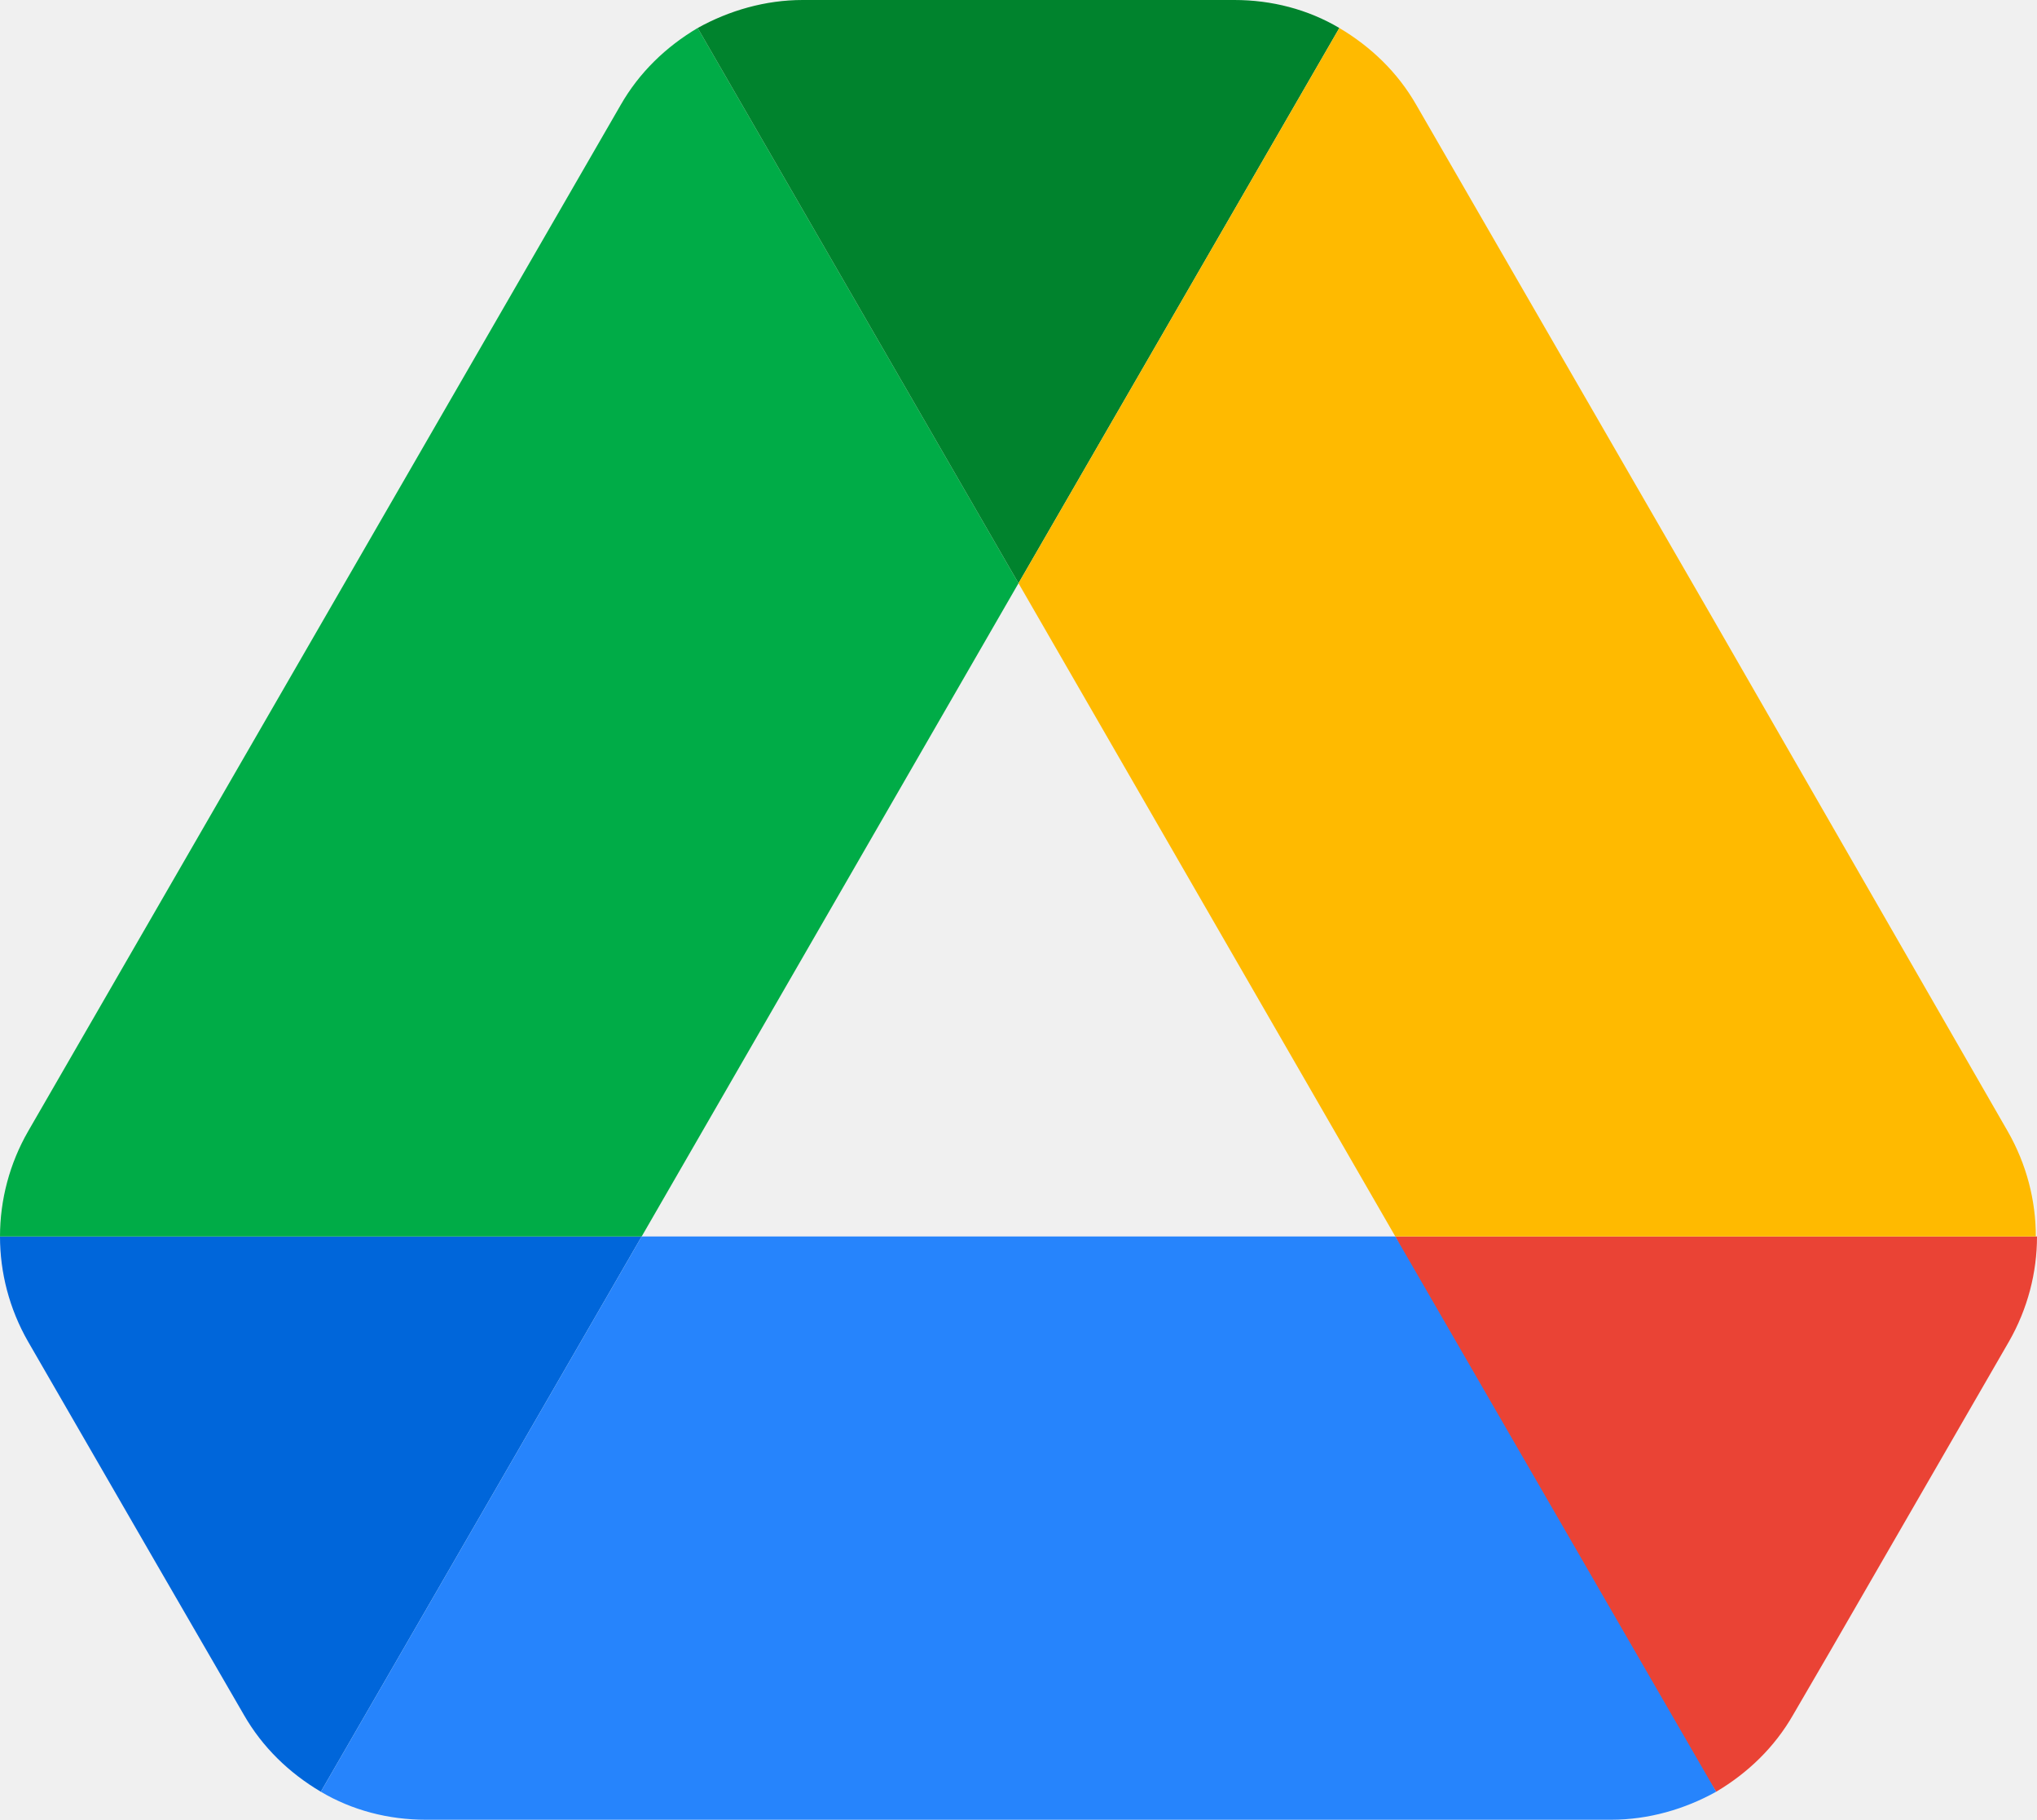
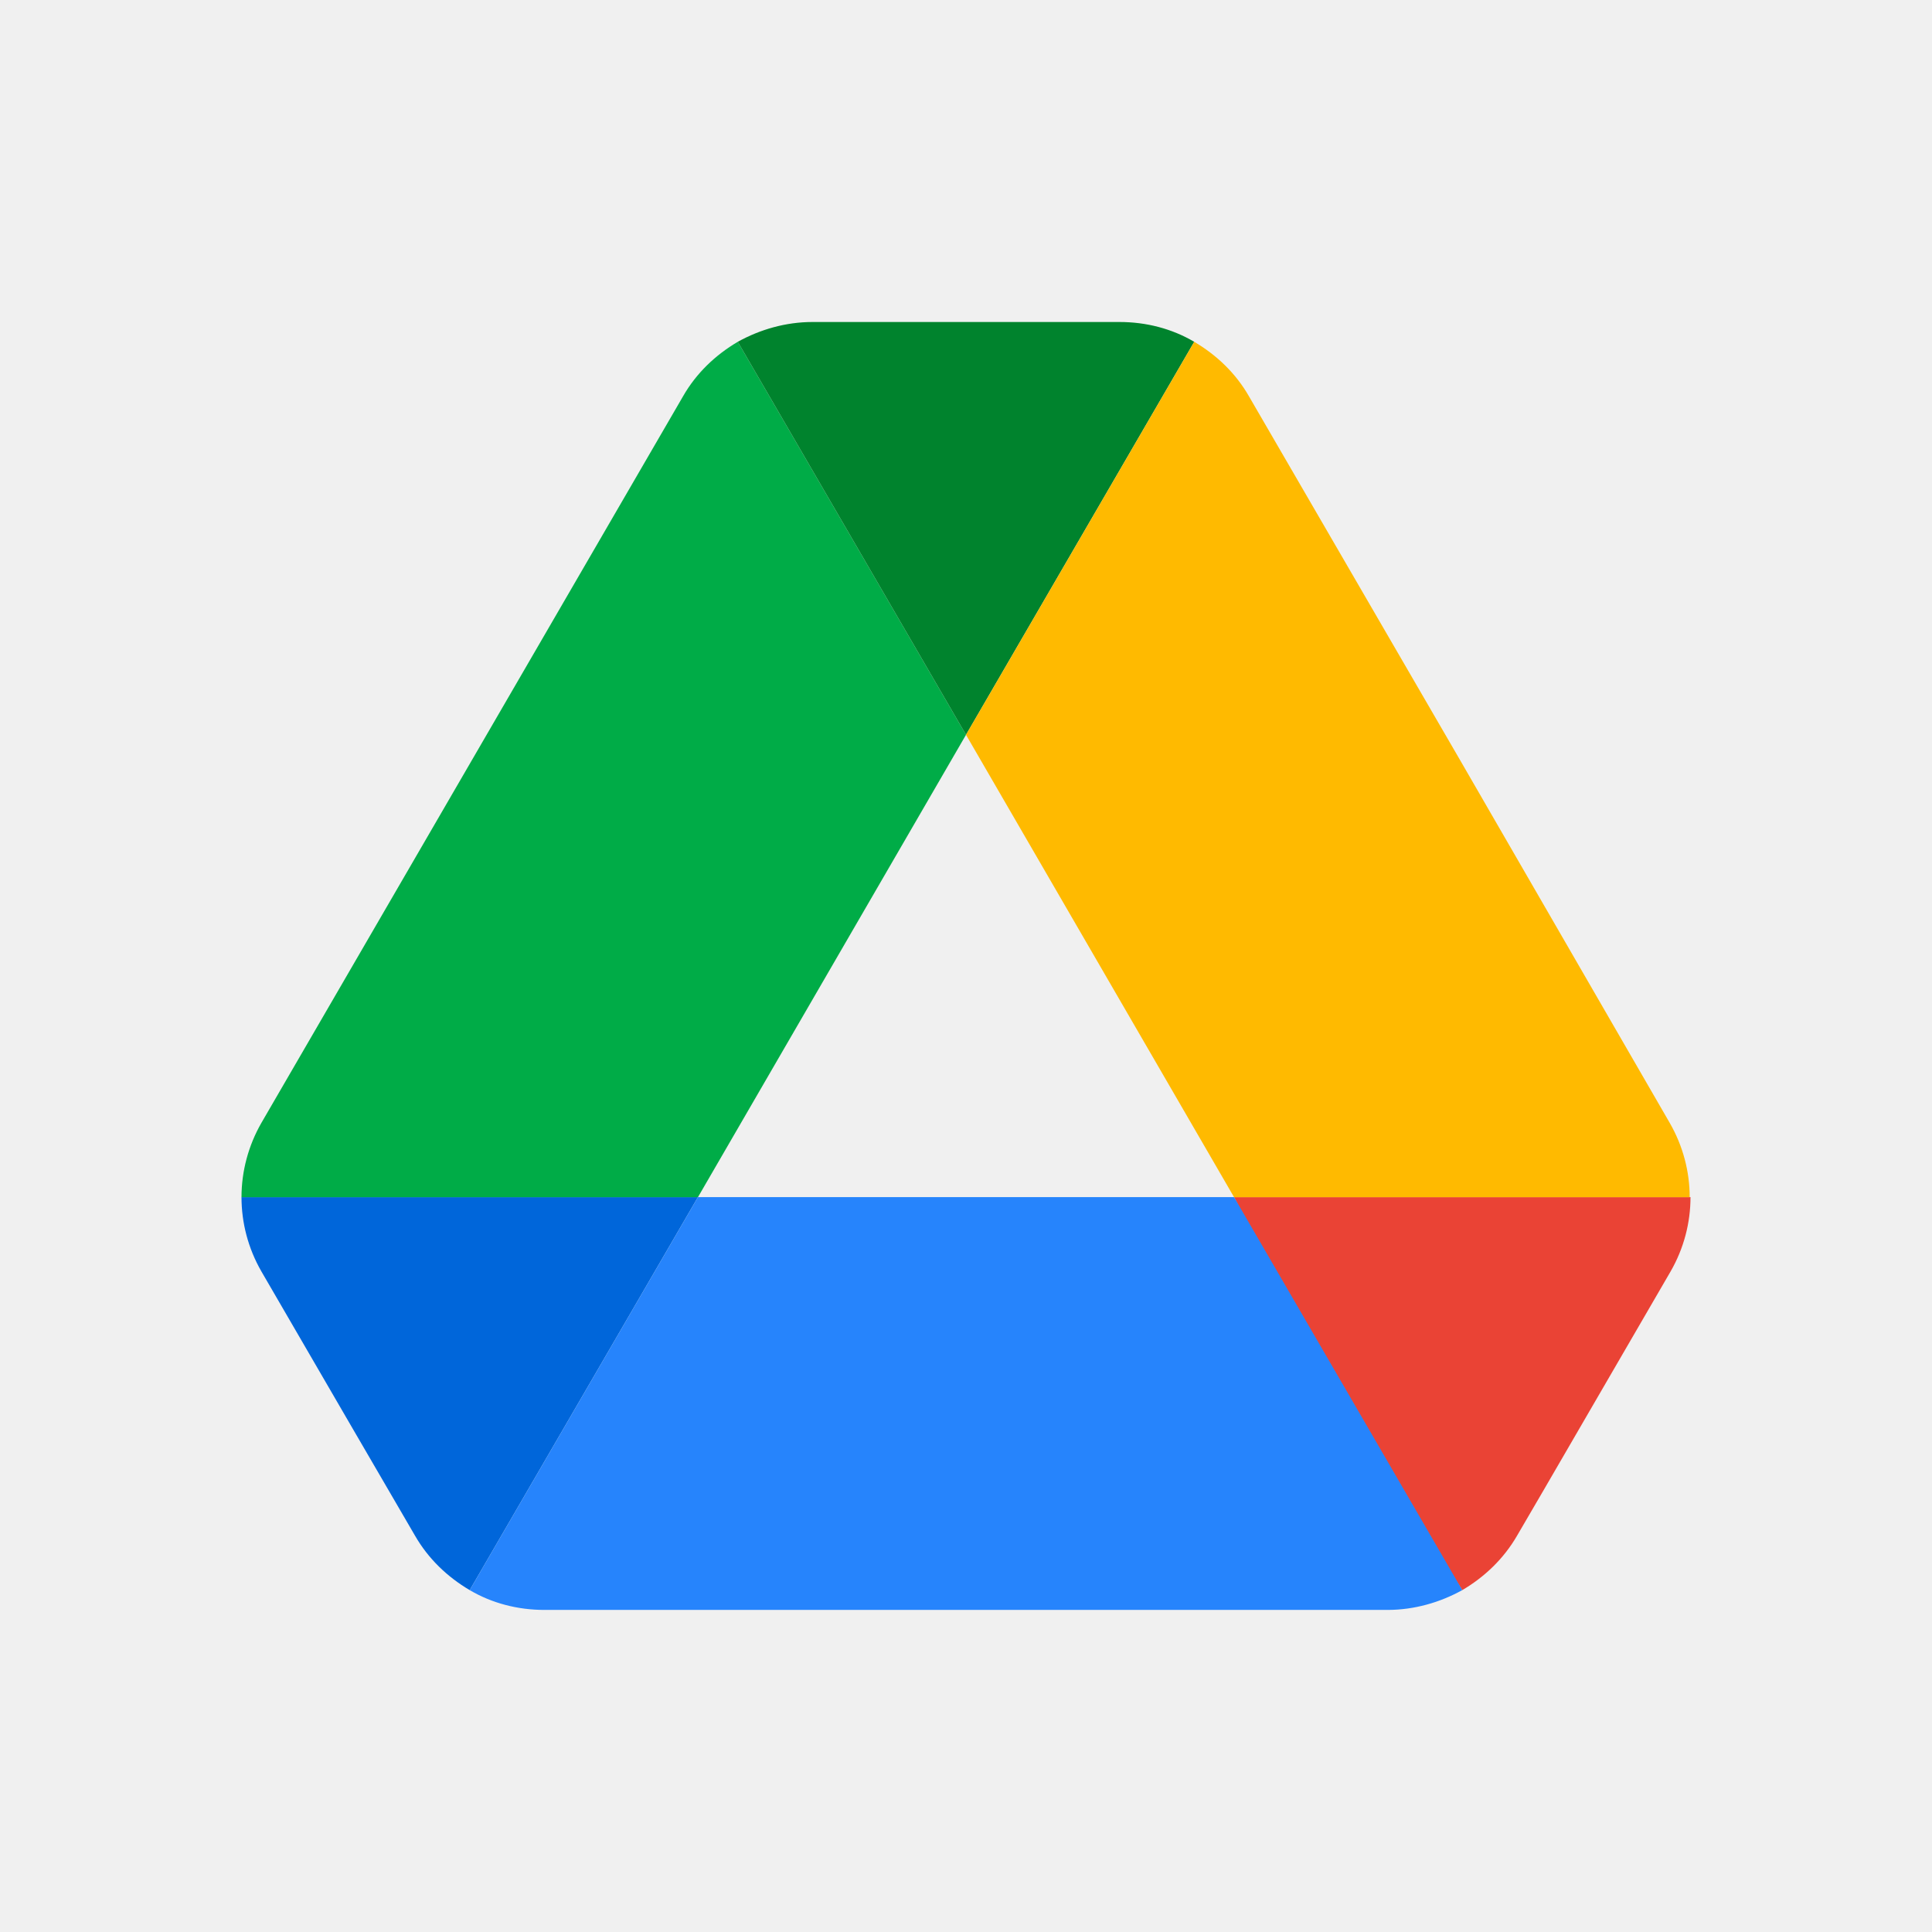
- <svg xmlns="http://www.w3.org/2000/svg" viewBox="0 0 87.3 78">
-   <path d="m6.6 66.85 3.85 6.65c.8 1.4 1.95 2.5 3.3 3.3l13.75-23.8h-27.5c0 1.55.4 3.1 1.2 4.5z" fill="#0066da" />
-   <path d="m43.65 25-13.75-23.8c-1.35.8-2.5 1.9-3.3 3.3l-25.4 44a9.06 9.06 0 0 0 -1.2 4.5h27.5z" fill="#00ac47" />
-   <path d="m73.55 76.8c1.35-.8 2.5-1.9 3.3-3.3l1.6-2.75 7.65-13.25c.8-1.4 1.2-2.95 1.2-4.5h-27.502l5.852 11.5z" fill="#ea4335" />
-   <path d="m43.65 25 13.75-23.8c-1.35-.8-2.9-1.2-4.5-1.2h-18.5c-1.6 0-3.15.45-4.5 1.2z" fill="#00832d" />
-   <path d="m59.8 53h-32.3l-13.75 23.8c1.35.8 2.9 1.2 4.5 1.2h50.8c1.6 0 3.15-.45 4.5-1.2z" fill="#2684fc" />
-   <path d="m73.4 26.5-12.7-22c-.8-1.4-1.95-2.5-3.3-3.3l-13.75 23.8 16.15 28h27.45c0-1.55-.4-3.1-1.2-4.5z" fill="#ffba00" />
+ <svg xmlns="http://www.w3.org/2000/svg" width="24" height="24" viewBox="0 0 24 24" fill="none">
+   <g id="googledrive">
+     <mask id="mask0_886_29931" style="mask-type:luminance" maskUnits="userSpaceOnUse" x="0" y="0" width="24" height="24">
+       <rect id="ç©å½¢" width="24" height="24" fill="white" />
+     </mask>
+     <g mask="url(#mask0_886_29931)">
+ </g>
+     <g id="RAGFlow 4" clip-path="url(#clip0_886_29931)">
+       <path id="Vector" d="M4.361 17.712L5.155 19.076C5.32 19.363 5.557 19.589 5.835 19.753L8.67 14.871H3C3 15.189 3.082 15.507 3.247 15.794L4.361 17.712Z" fill="#0066DA" />
+       <path id="Vector_2" d="M12 9.128L9.165 4.246C8.887 4.41 8.649 4.636 8.485 4.923L3.247 13.949C3.086 14.23 3 14.548 3 14.872H8.67L12 9.128Z" fill="#00AC47" />
+       <path id="Vector_3" d="M18.165 19.753C18.443 19.589 18.68 19.363 18.846 19.076L19.175 18.512L20.753 15.794C20.918 15.507 21 15.189 21 14.871H15.33L16.536 17.23L18.165 19.753Z" fill="#EA4335" />
+       <path id="Vector_4" d="M12 9.128L14.835 4.246C14.557 4.082 14.237 4 13.907 4H10.093C9.763 4 9.443 4.092 9.165 4.246L12 9.128Z" fill="#00832D" />
+       <path id="Vector_5" d="M15.33 14.871H8.67L5.835 19.753C6.113 19.917 6.433 19.999 6.763 19.999H17.237C17.567 19.999 17.887 19.907 18.165 19.753L15.33 14.871Z" fill="#2684FC" />
+       <path id="Vector_6" d="M18.134 9.436L15.515 4.923C15.351 4.636 15.113 4.41 14.835 4.246L12 9.128L15.33 14.872H20.99C20.99 14.554 20.907 14.236 20.742 13.949L18.134 9.436Z" fill="#FFBA00" />
+     </g>
+   </g>
+   <defs>
+     <clipPath id="clip0_886_29931">
+       <rect width="18" height="16" fill="white" transform="translate(3 4)" />
+     </clipPath>
+   </defs>
</svg>
